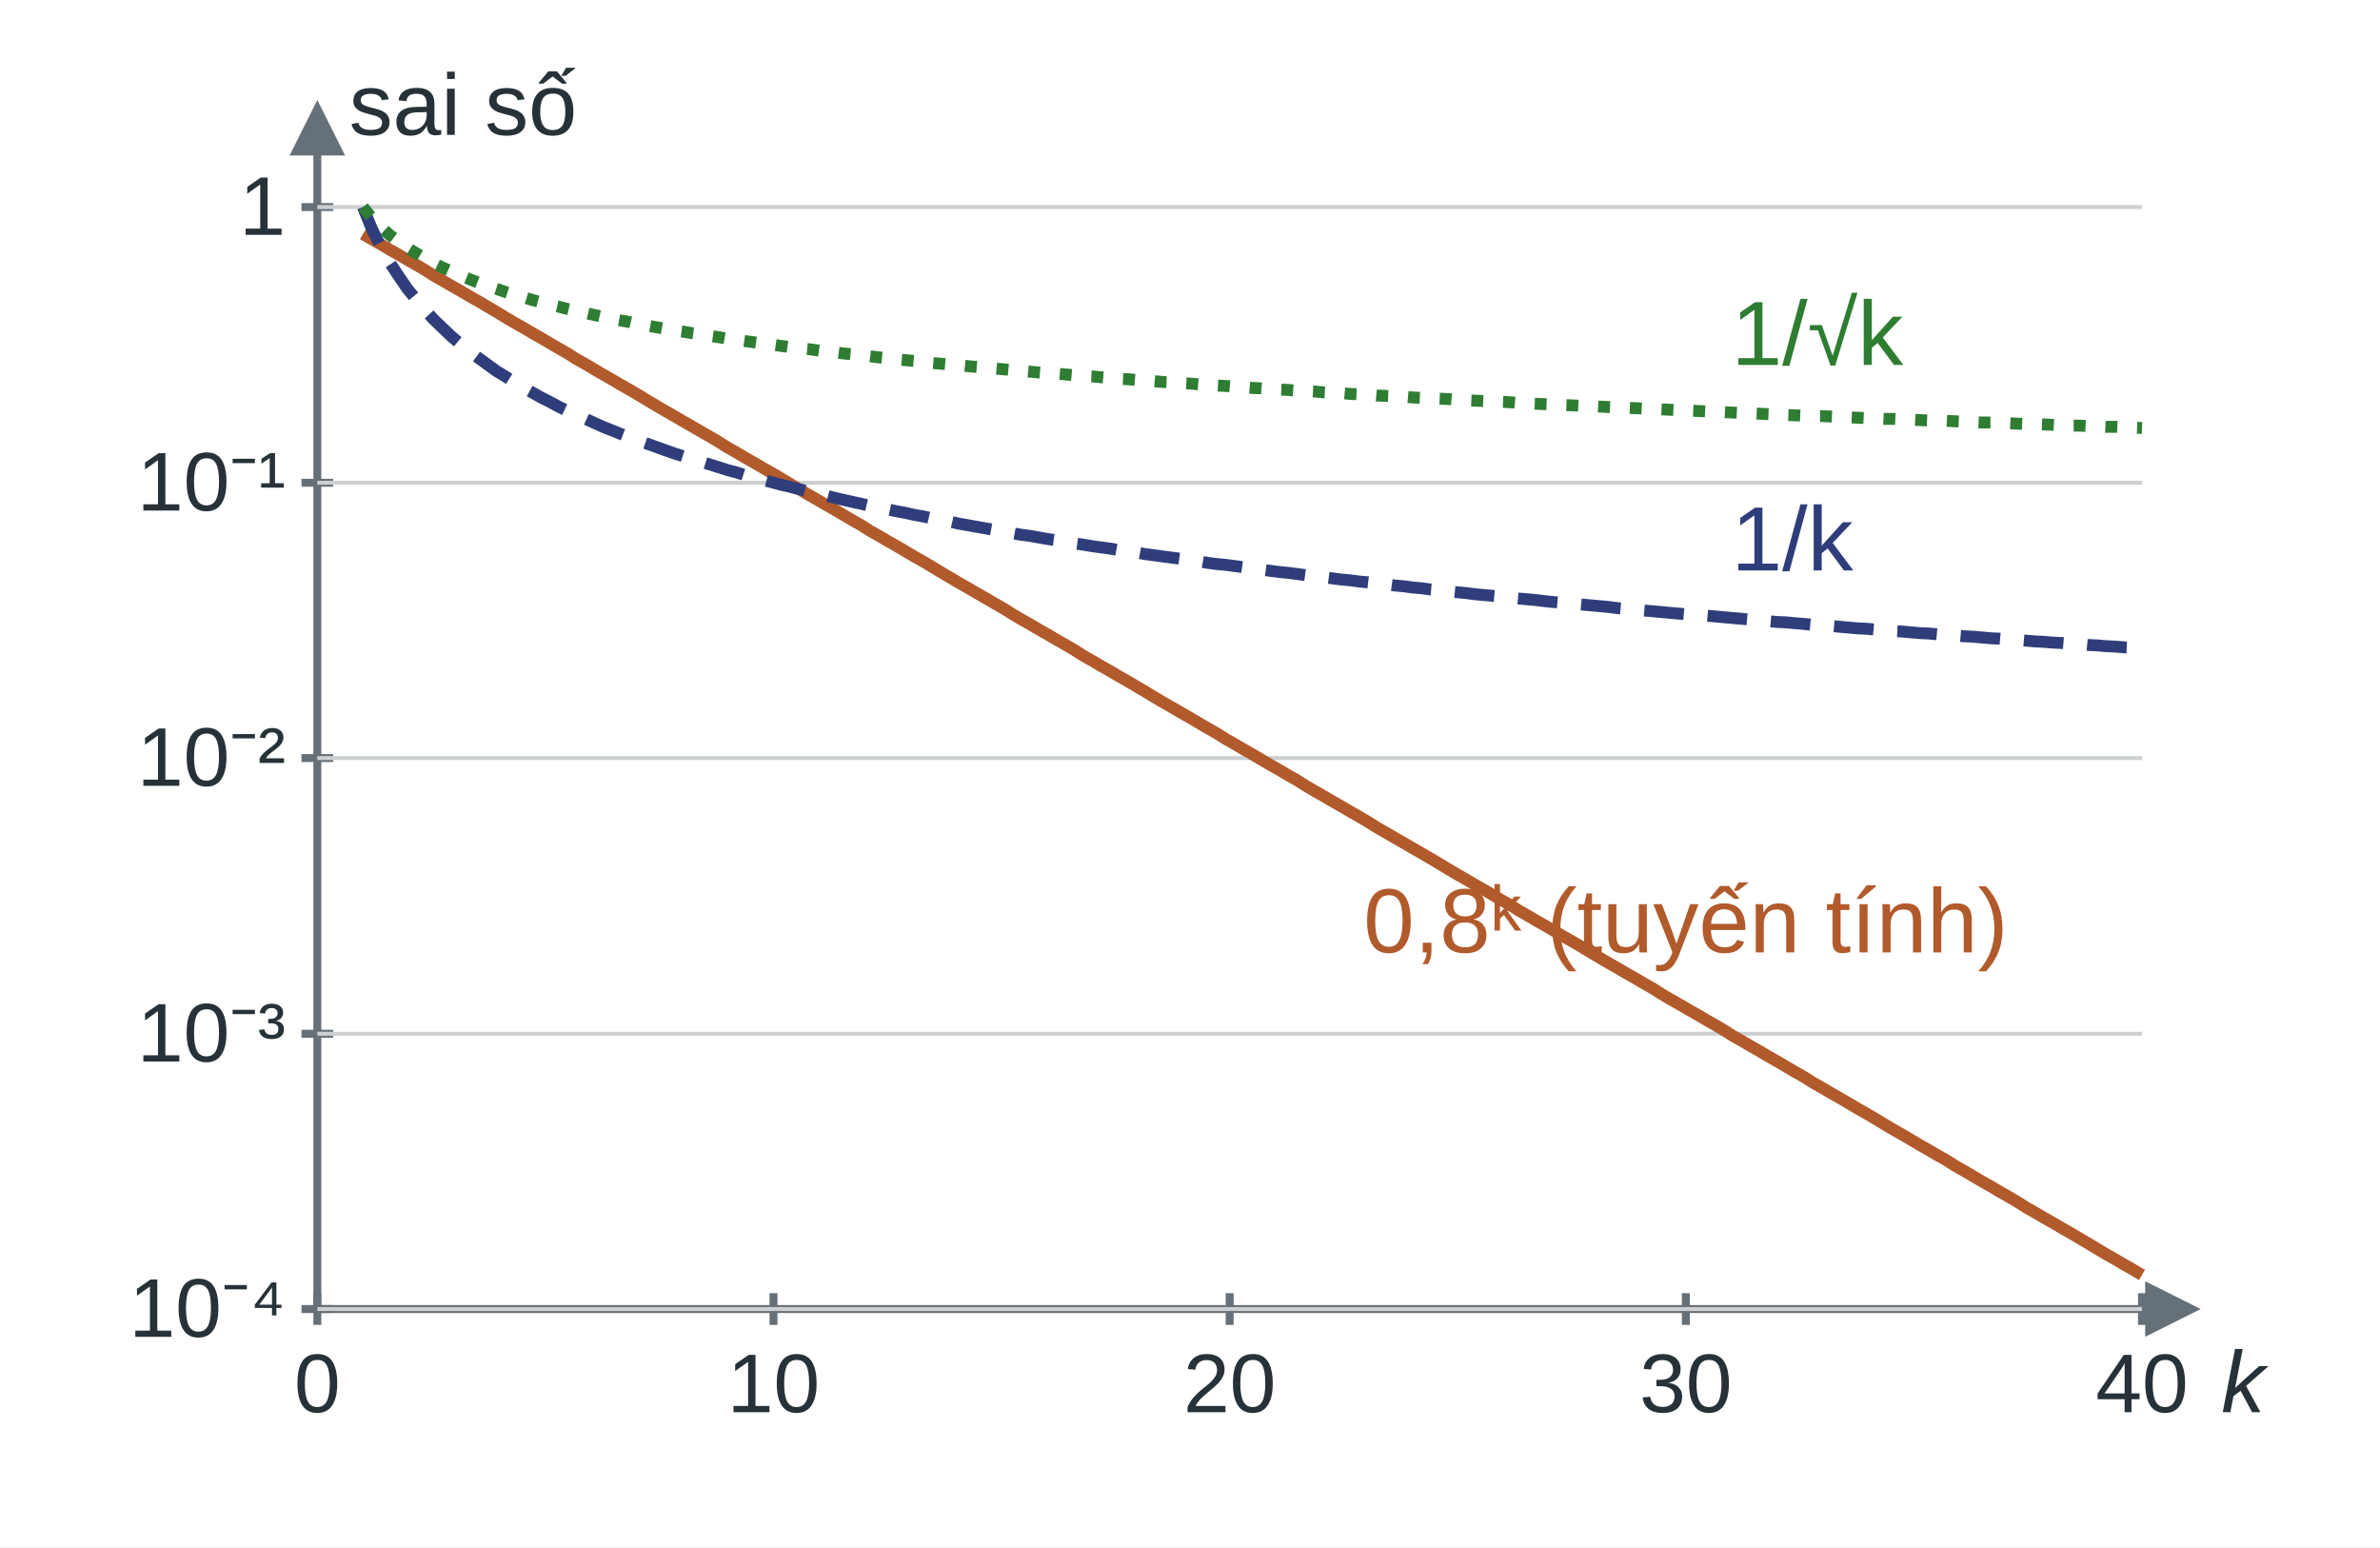
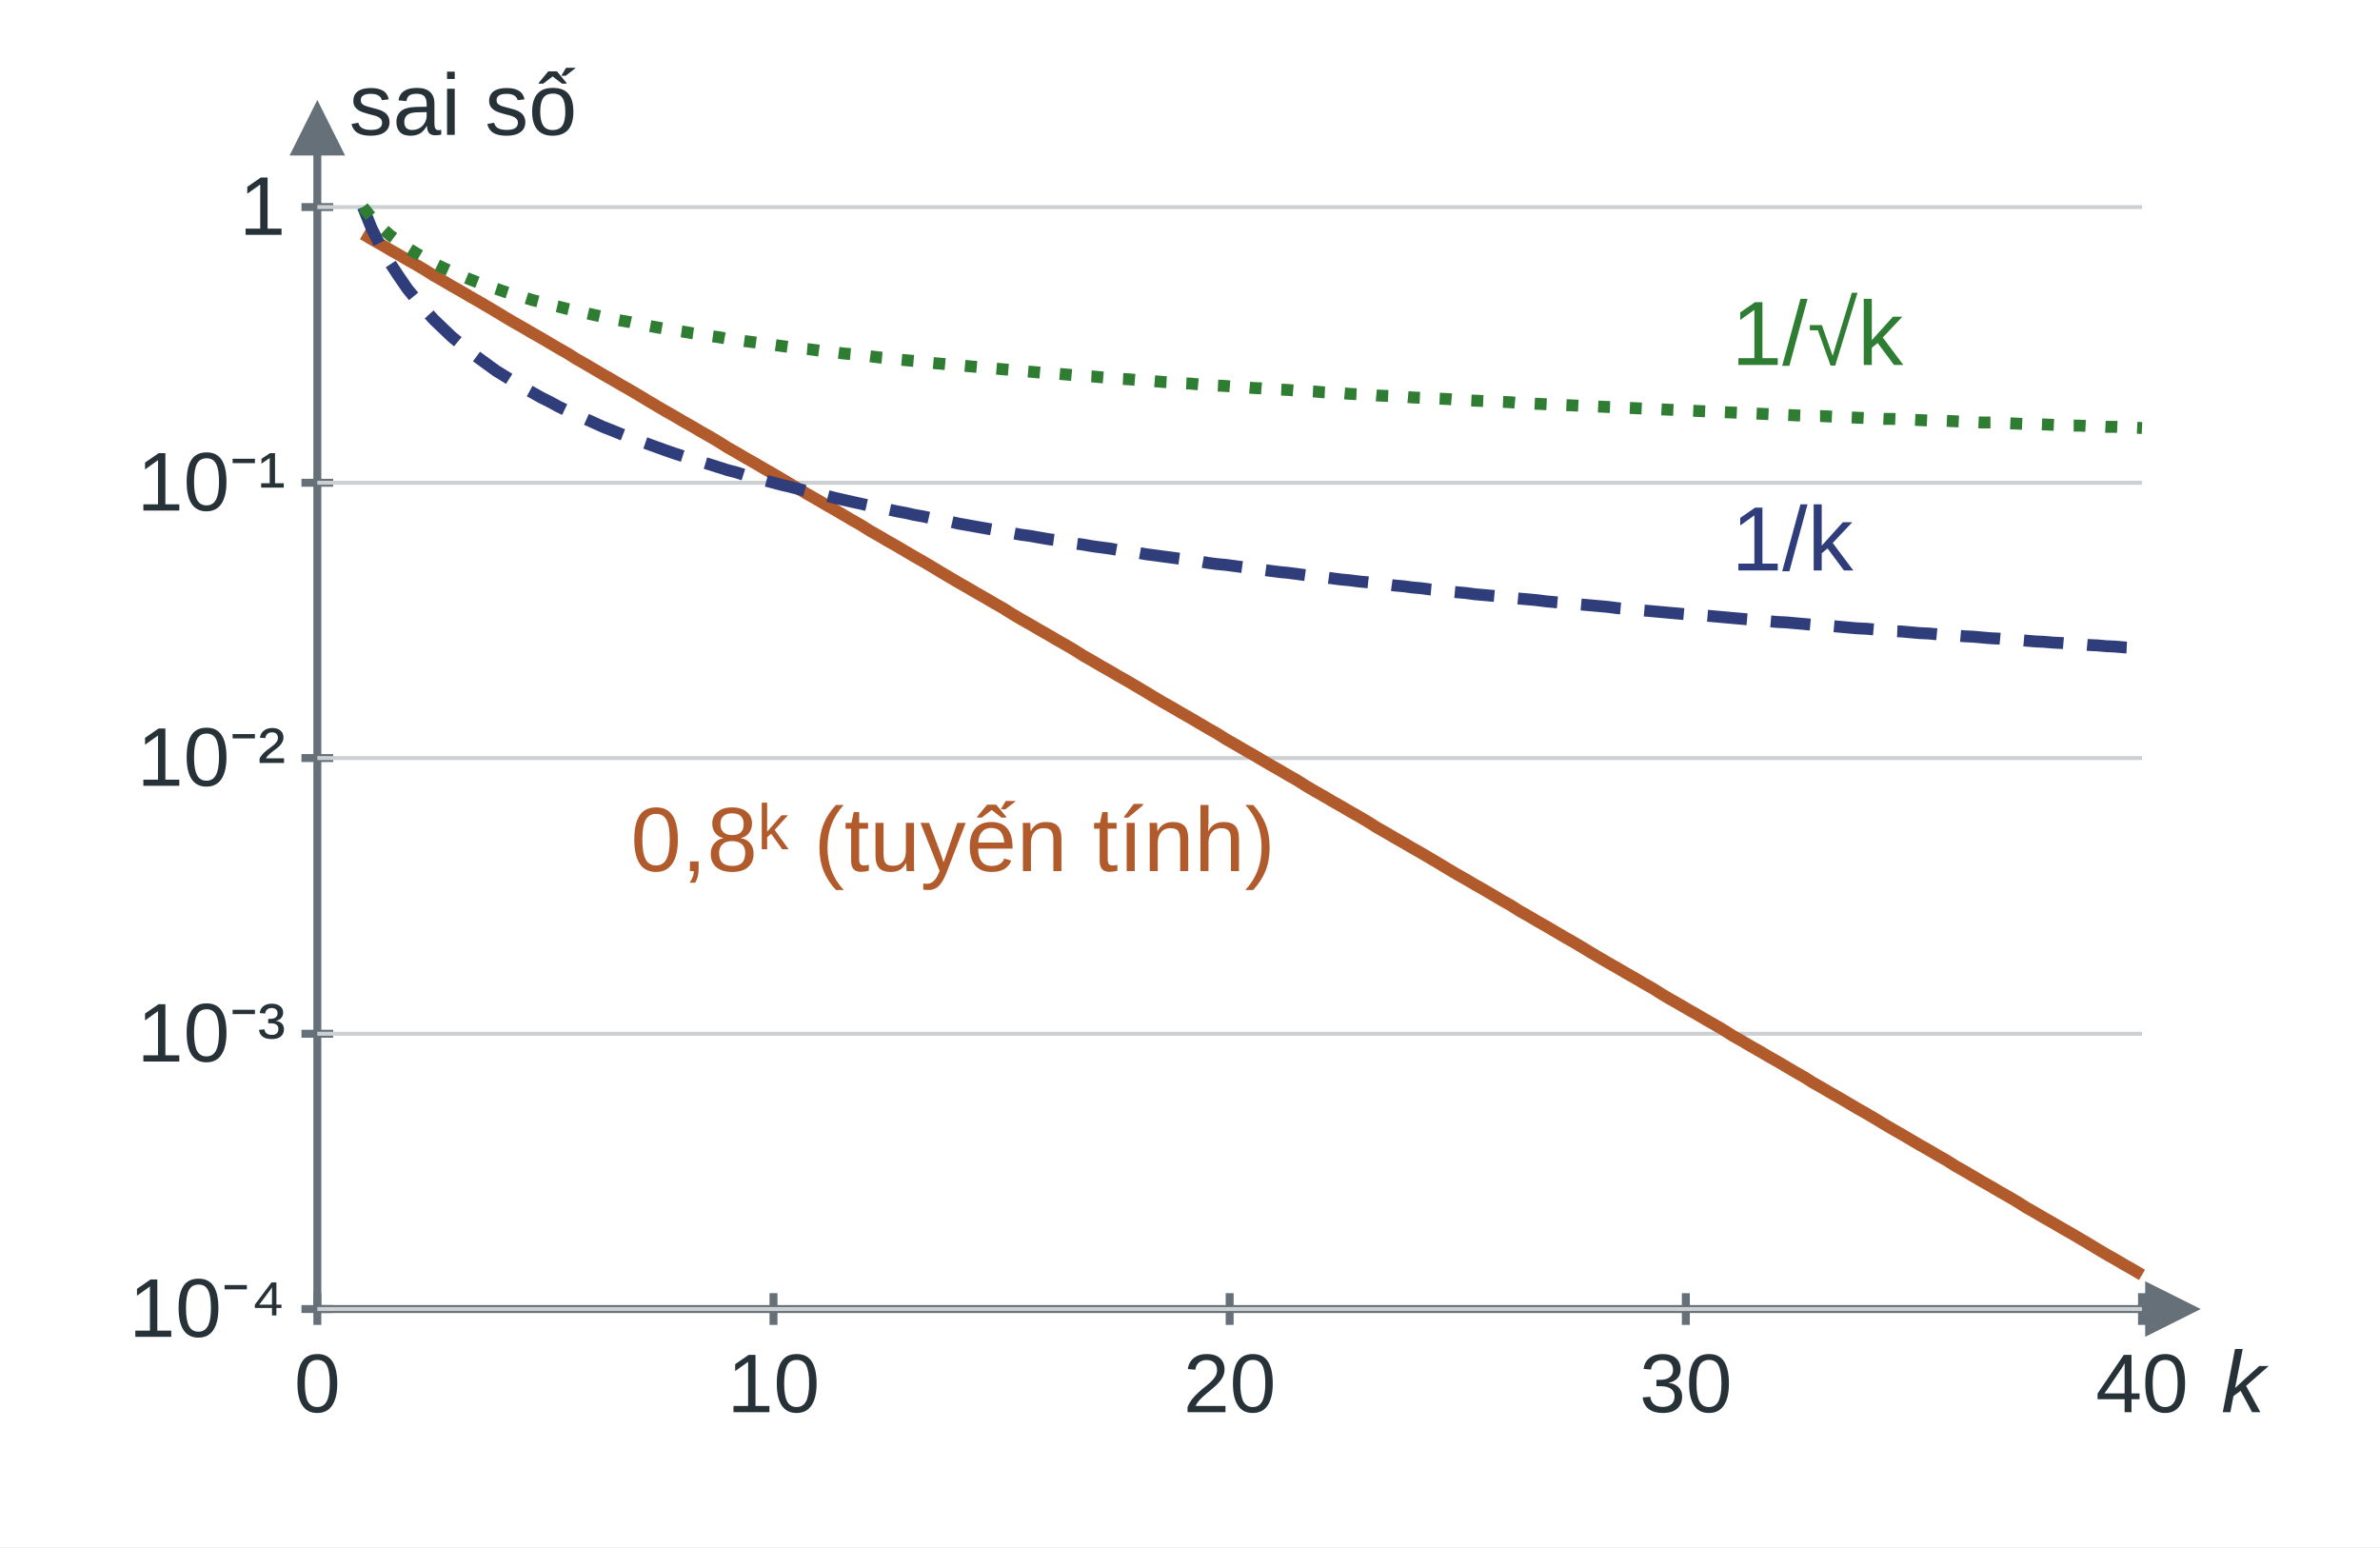
<svg xmlns="http://www.w3.org/2000/svg" width="600" height="390" viewBox="0 0 600 390" role="img" aria-labelledby="title desc">
  <defs>
    <marker id="arr" viewBox="0 0 10 10" refX="8" refY="5" markerWidth="7" markerHeight="7" orient="auto-start-reverse">
      <path d="M0 0L10 5L0 10Z" fill="context-stroke" />
    </marker>
  </defs>
  <rect width="100%" height="100%" fill="white" />
  <g font-family="Arial, sans-serif" font-size="22" fill="#263238">
    <line x1="80.0" y1="330.0" x2="552.0" y2="330.0" stroke="#667078" stroke-width="2" marker-end="url(#arr)" />
    <line x1="80.0" y1="330.0" x2="80.0" y2="28.0" stroke="#667078" stroke-width="2" marker-end="url(#arr)" />
    <line x1="80.0" y1="326.0" x2="80.0" y2="334.0" stroke="#667078" stroke-width="2" />
    <text class="tick" x="80.0" y="356.0" fill="#263238" text-anchor="middle" font-size="21">0</text>
    <line x1="195.0" y1="326.0" x2="195.0" y2="334.0" stroke="#667078" stroke-width="2" />
    <text class="tick" x="195.0" y="356.0" fill="#263238" text-anchor="middle" font-size="21">10</text>
    <line x1="310.0" y1="326.0" x2="310.0" y2="334.0" stroke="#667078" stroke-width="2" />
    <text class="tick" x="310.0" y="356.0" fill="#263238" text-anchor="middle" font-size="21">20</text>
    <line x1="425.0" y1="326.0" x2="425.0" y2="334.0" stroke="#667078" stroke-width="2" />
    <text class="tick" x="425.0" y="356.0" fill="#263238" text-anchor="middle" font-size="21">30</text>
    <line x1="540.0" y1="326.0" x2="540.0" y2="334.0" stroke="#667078" stroke-width="2" />
    <text class="tick" x="540.0" y="356.0" fill="#263238" text-anchor="middle" font-size="21">40</text>
    <line x1="76.0" y1="330.0" x2="84.0" y2="330.0" stroke="#667078" stroke-width="2" />
    <line x1="80.0" y1="330.0" x2="540.0" y2="330.0" stroke="#ccd0d2" stroke-width="1" />
    <text class="tick" x="72.0" y="337.0" fill="#263238" text-anchor="end" font-size="21">10⁻⁴</text>
    <line x1="76.0" y1="260.6" x2="84.0" y2="260.6" stroke="#667078" stroke-width="2" />
    <line x1="80.0" y1="260.6" x2="540.0" y2="260.6" stroke="#ccd0d2" stroke-width="1" />
    <text class="tick" x="72.0" y="267.6" fill="#263238" text-anchor="end" font-size="21">10⁻³</text>
    <line x1="76.0" y1="191.1" x2="84.0" y2="191.1" stroke="#667078" stroke-width="2" />
    <line x1="80.0" y1="191.1" x2="540.0" y2="191.1" stroke="#ccd0d2" stroke-width="1" />
    <text class="tick" x="72.0" y="198.1" fill="#263238" text-anchor="end" font-size="21">10⁻²</text>
    <line x1="76.0" y1="121.7" x2="84.0" y2="121.7" stroke="#667078" stroke-width="2" />
    <line x1="80.0" y1="121.7" x2="540.0" y2="121.7" stroke="#ccd0d2" stroke-width="1" />
    <text class="tick" x="72.0" y="128.7" fill="#263238" text-anchor="end" font-size="21">10⁻¹</text>
    <line x1="76.0" y1="52.2" x2="84.0" y2="52.2" stroke="#667078" stroke-width="2" />
    <line x1="80.0" y1="52.2" x2="540.0" y2="52.2" stroke="#ccd0d2" stroke-width="1" />
    <text class="tick" x="72.0" y="59.2" fill="#263238" text-anchor="end" font-size="21">1</text>
    <text class="tick" x="560.0" y="356.0" fill="#263238" text-anchor="start" font-size="22" font-style="italic">k</text>
    <text class="tick" x="88.0" y="34.0" fill="#263238" text-anchor="start" font-size="22">sai số</text>
    <path d="M91.5 59.0 L93.7 60.3 L96.0 61.6 L98.2 62.9 L100.5 64.2 L102.7 65.5 L105.0 66.8 L107.2 68.1 L109.4 69.5 L111.7 70.8 L113.9 72.1 L116.2 73.4 L118.4 74.7 L120.7 76.0 L122.9 77.3 L125.1 78.6 L127.4 80.0 L129.6 81.3 L131.9 82.6 L134.1 83.9 L136.4 85.2 L138.6 86.5 L140.8 87.8 L143.1 89.1 L145.3 90.5 L147.6 91.8 L149.8 93.1 L152.0 94.4 L154.3 95.7 L156.5 97.0 L158.8 98.3 L161.0 99.6 L163.3 101.0 L165.5 102.3 L167.7 103.6 L170.0 104.9 L172.2 106.2 L174.5 107.5 L176.7 108.8 L179.0 110.1 L181.2 111.4 L183.4 112.8 L185.7 114.1 L187.9 115.4 L190.2 116.7 L192.4 118.0 L194.7 119.3 L196.9 120.6 L199.1 121.9 L201.4 123.3 L203.6 124.6 L205.9 125.9 L208.1 127.2 L210.4 128.5 L212.6 129.8 L214.8 131.1 L217.1 132.4 L219.3 133.8 L221.6 135.1 L223.8 136.4 L226.1 137.7 L228.3 139.0 L230.5 140.3 L232.8 141.6 L235.0 142.9 L237.3 144.3 L239.5 145.6 L241.7 146.9 L244.0 148.2 L246.2 149.5 L248.5 150.8 L250.7 152.1 L253.0 153.4 L255.2 154.8 L257.4 156.1 L259.7 157.4 L261.9 158.7 L264.2 160.0 L266.4 161.3 L268.7 162.6 L270.9 163.9 L273.1 165.3 L275.4 166.6 L277.6 167.9 L279.9 169.2 L282.1 170.5 L284.4 171.8 L286.6 173.1 L288.8 174.4 L291.1 175.8 L293.3 177.1 L295.6 178.4 L297.8 179.7 L300.1 181.0 L302.3 182.3 L304.5 183.6 L306.8 184.9 L309.0 186.3 L311.3 187.6 L313.5 188.9 L315.8 190.2 L318.0 191.5 L320.2 192.8 L322.5 194.1 L324.7 195.4 L327.0 196.7 L329.2 198.1 L331.4 199.4 L333.7 200.7 L335.9 202.0 L338.2 203.3 L340.4 204.6 L342.7 205.9 L344.9 207.2 L347.1 208.6 L349.4 209.9 L351.6 211.2 L353.9 212.5 L356.1 213.8 L358.4 215.1 L360.6 216.4 L362.8 217.7 L365.1 219.1 L367.3 220.4 L369.6 221.7 L371.8 223.0 L374.1 224.3 L376.3 225.6 L378.5 226.9 L380.8 228.2 L383.0 229.6 L385.3 230.9 L387.5 232.2 L389.8 233.5 L392.0 234.8 L394.2 236.1 L396.5 237.4 L398.7 238.7 L401.0 240.1 L403.2 241.4 L405.4 242.7 L407.7 244.0 L409.9 245.3 L412.2 246.6 L414.4 247.9 L416.7 249.2 L418.9 250.6 L421.1 251.9 L423.4 253.2 L425.6 254.5 L427.9 255.8 L430.1 257.1 L432.4 258.4 L434.6 259.7 L436.8 261.1 L439.1 262.4 L441.3 263.7 L443.6 265.0 L445.8 266.3 L448.1 267.6 L450.3 268.9 L452.5 270.2 L454.8 271.5 L457.0 272.9 L459.3 274.2 L461.5 275.5 L463.8 276.8 L466.0 278.1 L468.2 279.4 L470.5 280.7 L472.7 282.0 L475.0 283.4 L477.2 284.7 L479.5 286.0 L481.7 287.3 L483.9 288.6 L486.2 289.9 L488.4 291.2 L490.7 292.5 L492.9 293.9 L495.2 295.2 L497.4 296.5 L499.6 297.8 L501.9 299.1 L504.1 300.4 L506.4 301.7 L508.6 303.0 L510.8 304.4 L513.1 305.7 L515.3 307.0 L517.6 308.3 L519.8 309.6 L522.1 310.9 L524.3 312.2 L526.5 313.5 L528.8 314.9 L531.0 316.2 L533.3 317.5 L535.5 318.8 L537.8 320.1 L540.0 321.4" fill="none" stroke="#B15A2B" stroke-width="3" stroke-linejoin="round" />
    <path d="M91.5 52.2 L93.7 57.6 L96.0 62.2 L98.2 66.1 L100.5 69.6 L102.7 72.8 L105.0 75.6 L107.2 78.2 L109.4 80.6 L111.7 82.8 L113.9 84.9 L116.2 86.8 L118.4 88.6 L120.7 90.3 L122.9 91.9 L125.1 93.5 L127.4 94.9 L129.6 96.3 L131.9 97.7 L134.1 98.9 L136.4 100.2 L138.6 101.3 L140.8 102.5 L143.1 103.6 L145.3 104.6 L147.6 105.6 L149.8 106.6 L152.0 107.6 L154.3 108.5 L156.5 109.4 L158.8 110.3 L161.0 111.1 L163.3 111.9 L165.5 112.7 L167.7 113.5 L170.0 114.3 L172.2 115.0 L174.5 115.7 L176.7 116.4 L179.0 117.1 L181.2 117.8 L183.4 118.5 L185.7 119.1 L187.9 119.8 L190.2 120.4 L192.4 121.0 L194.7 121.6 L196.9 122.2 L199.1 122.7 L201.4 123.3 L203.6 123.9 L205.9 124.4 L208.1 124.9 L210.4 125.5 L212.6 126.0 L214.8 126.5 L217.1 127.0 L219.3 127.5 L221.6 127.9 L223.8 128.4 L226.1 128.9 L228.3 129.3 L230.5 129.8 L232.8 130.2 L235.0 130.7 L237.3 131.1 L239.5 131.5 L241.7 132.0 L244.0 132.4 L246.2 132.8 L248.5 133.2 L250.7 133.6 L253.0 134.0 L255.2 134.4 L257.4 134.8 L259.7 135.1 L261.9 135.5 L264.2 135.9 L266.4 136.2 L268.7 136.6 L270.9 137.0 L273.1 137.3 L275.4 137.7 L277.6 138.0 L279.9 138.3 L282.1 138.7 L284.4 139.0 L286.6 139.3 L288.8 139.7 L291.1 140.0 L293.3 140.3 L295.6 140.6 L297.8 140.9 L300.1 141.2 L302.3 141.5 L304.5 141.9 L306.8 142.2 L309.0 142.4 L311.3 142.7 L313.5 143.0 L315.8 143.3 L318.0 143.6 L320.2 143.9 L322.5 144.2 L324.7 144.4 L327.0 144.7 L329.2 145.0 L331.4 145.3 L333.7 145.5 L335.9 145.8 L338.2 146.1 L340.4 146.3 L342.7 146.6 L344.9 146.8 L347.1 147.1 L349.4 147.3 L351.6 147.6 L353.9 147.8 L356.1 148.1 L358.4 148.3 L360.6 148.6 L362.8 148.8 L365.1 149.1 L367.3 149.3 L369.6 149.5 L371.8 149.8 L374.1 150.0 L376.3 150.2 L378.5 150.4 L380.8 150.7 L383.0 150.9 L385.3 151.1 L387.5 151.3 L389.8 151.6 L392.0 151.8 L394.2 152.0 L396.5 152.2 L398.7 152.4 L401.0 152.6 L403.2 152.8 L405.4 153.0 L407.7 153.3 L409.9 153.5 L412.2 153.7 L414.4 153.9 L416.7 154.1 L418.9 154.3 L421.1 154.5 L423.4 154.7 L425.6 154.9 L427.9 155.1 L430.1 155.2 L432.4 155.4 L434.6 155.6 L436.8 155.8 L439.1 156.0 L441.3 156.2 L443.6 156.4 L445.8 156.6 L448.1 156.8 L450.3 156.9 L452.5 157.1 L454.8 157.3 L457.0 157.5 L459.3 157.7 L461.5 157.8 L463.8 158.0 L466.0 158.2 L468.2 158.4 L470.5 158.5 L472.7 158.7 L475.0 158.9 L477.2 159.1 L479.5 159.2 L481.7 159.4 L483.9 159.6 L486.2 159.7 L488.4 159.9 L490.7 160.1 L492.9 160.2 L495.2 160.4 L497.4 160.5 L499.6 160.7 L501.9 160.9 L504.1 161.0 L506.4 161.2 L508.6 161.3 L510.8 161.5 L513.1 161.7 L515.3 161.8 L517.6 162.0 L519.8 162.1 L522.1 162.3 L524.3 162.4 L526.5 162.6 L528.8 162.7 L531.0 162.9 L533.3 163.0 L535.5 163.2 L537.8 163.3 L540.0 163.5" fill="none" stroke="#2F3E7A" stroke-width="3" stroke-dasharray="10 6" stroke-linejoin="round" />
    <path d="M91.5 52.2 L93.7 54.9 L96.0 57.2 L98.2 59.2 L100.5 60.9 L102.7 62.5 L105.0 63.9 L107.2 65.2 L109.4 66.4 L111.7 67.5 L113.9 68.5 L116.2 69.5 L118.4 70.4 L120.7 71.3 L122.9 72.1 L125.1 72.8 L127.4 73.6 L129.6 74.3 L131.9 74.9 L134.1 75.6 L136.4 76.2 L138.6 76.8 L140.8 77.3 L143.1 77.9 L145.3 78.4 L147.6 78.9 L149.8 79.4 L152.0 79.9 L154.3 80.4 L156.5 80.8 L158.8 81.2 L161.0 81.7 L163.3 82.1 L165.5 82.5 L167.7 82.9 L170.0 83.3 L172.2 83.6 L174.5 84.0 L176.7 84.3 L179.0 84.7 L181.2 85.0 L183.4 85.4 L185.7 85.7 L187.9 86.0 L190.2 86.3 L192.4 86.6 L194.7 86.9 L196.9 87.2 L199.1 87.5 L201.4 87.8 L203.6 88.0 L205.9 88.3 L208.1 88.6 L210.4 88.8 L212.6 89.1 L214.8 89.3 L217.1 89.6 L219.3 89.8 L221.6 90.1 L223.8 90.3 L226.1 90.6 L228.3 90.8 L230.5 91.0 L232.8 91.2 L235.0 91.5 L237.3 91.7 L239.5 91.9 L241.7 92.1 L244.0 92.3 L246.2 92.5 L248.5 92.7 L250.7 92.9 L253.0 93.1 L255.2 93.3 L257.4 93.5 L259.7 93.7 L261.9 93.9 L264.2 94.1 L266.4 94.2 L268.7 94.4 L270.9 94.6 L273.1 94.8 L275.4 94.9 L277.6 95.1 L279.9 95.3 L282.1 95.5 L284.4 95.6 L286.6 95.8 L288.8 95.9 L291.1 96.1 L293.3 96.3 L295.6 96.4 L297.8 96.6 L300.1 96.7 L302.3 96.9 L304.5 97.0 L306.8 97.2 L309.0 97.3 L311.3 97.5 L313.5 97.6 L315.8 97.8 L318.0 97.9 L320.2 98.1 L322.5 98.2 L324.7 98.3 L327.0 98.5 L329.2 98.6 L331.4 98.7 L333.7 98.9 L335.9 99.0 L338.2 99.1 L340.4 99.3 L342.7 99.4 L344.9 99.5 L347.1 99.7 L349.4 99.8 L351.6 99.9 L353.9 100.0 L356.1 100.2 L358.4 100.3 L360.6 100.4 L362.8 100.5 L365.1 100.6 L367.3 100.8 L369.6 100.9 L371.8 101.0 L374.1 101.1 L376.3 101.2 L378.5 101.3 L380.8 101.4 L383.0 101.6 L385.3 101.7 L387.5 101.8 L389.8 101.9 L392.0 102.0 L394.2 102.1 L396.5 102.2 L398.7 102.3 L401.0 102.4 L403.2 102.5 L405.4 102.6 L407.7 102.7 L409.9 102.8 L412.2 102.9 L414.4 103.0 L416.7 103.1 L418.9 103.2 L421.1 103.3 L423.4 103.4 L425.6 103.5 L427.9 103.6 L430.1 103.7 L432.4 103.8 L434.6 103.9 L436.8 104.0 L439.1 104.1 L441.3 104.2 L443.6 104.3 L445.8 104.4 L448.1 104.5 L450.3 104.6 L452.5 104.7 L454.8 104.8 L457.0 104.9 L459.3 104.9 L461.5 105.0 L463.8 105.1 L466.0 105.2 L468.2 105.3 L470.5 105.4 L472.7 105.5 L475.0 105.6 L477.2 105.6 L479.5 105.7 L481.7 105.8 L483.9 105.9 L486.2 106.0 L488.4 106.1 L490.7 106.1 L492.9 106.2 L495.2 106.3 L497.4 106.4 L499.6 106.5 L501.9 106.5 L504.1 106.6 L506.4 106.7 L508.6 106.8 L510.8 106.9 L513.1 106.9 L515.3 107.0 L517.6 107.1 L519.8 107.2 L522.1 107.3 L524.3 107.3 L526.5 107.4 L528.8 107.5 L531.0 107.6 L533.3 107.6 L535.5 107.7 L537.8 107.8 L540.0 107.9" fill="none" stroke="#2E7D32" stroke-width="3" stroke-dasharray="3 5" stroke-linejoin="round" />
-     <text x="425.0" y="240.1" fill="#B15A2B" text-anchor="middle" font-size="23">0,8ᵏ (tuyến tính)</text>
+     <text x="321.5" y="219.6" fill="#B15A2B" text-anchor="end" font-size="23">0,8ᵏ (tuyến tính)</text>
    <text x="436.5" y="143.8" fill="#2F3E7A" text-anchor="start" font-size="23">1/k</text>
    <text x="436.5" y="92.0" fill="#2E7D32" text-anchor="start" font-size="23">1/√k</text>
  </g>
</svg>
